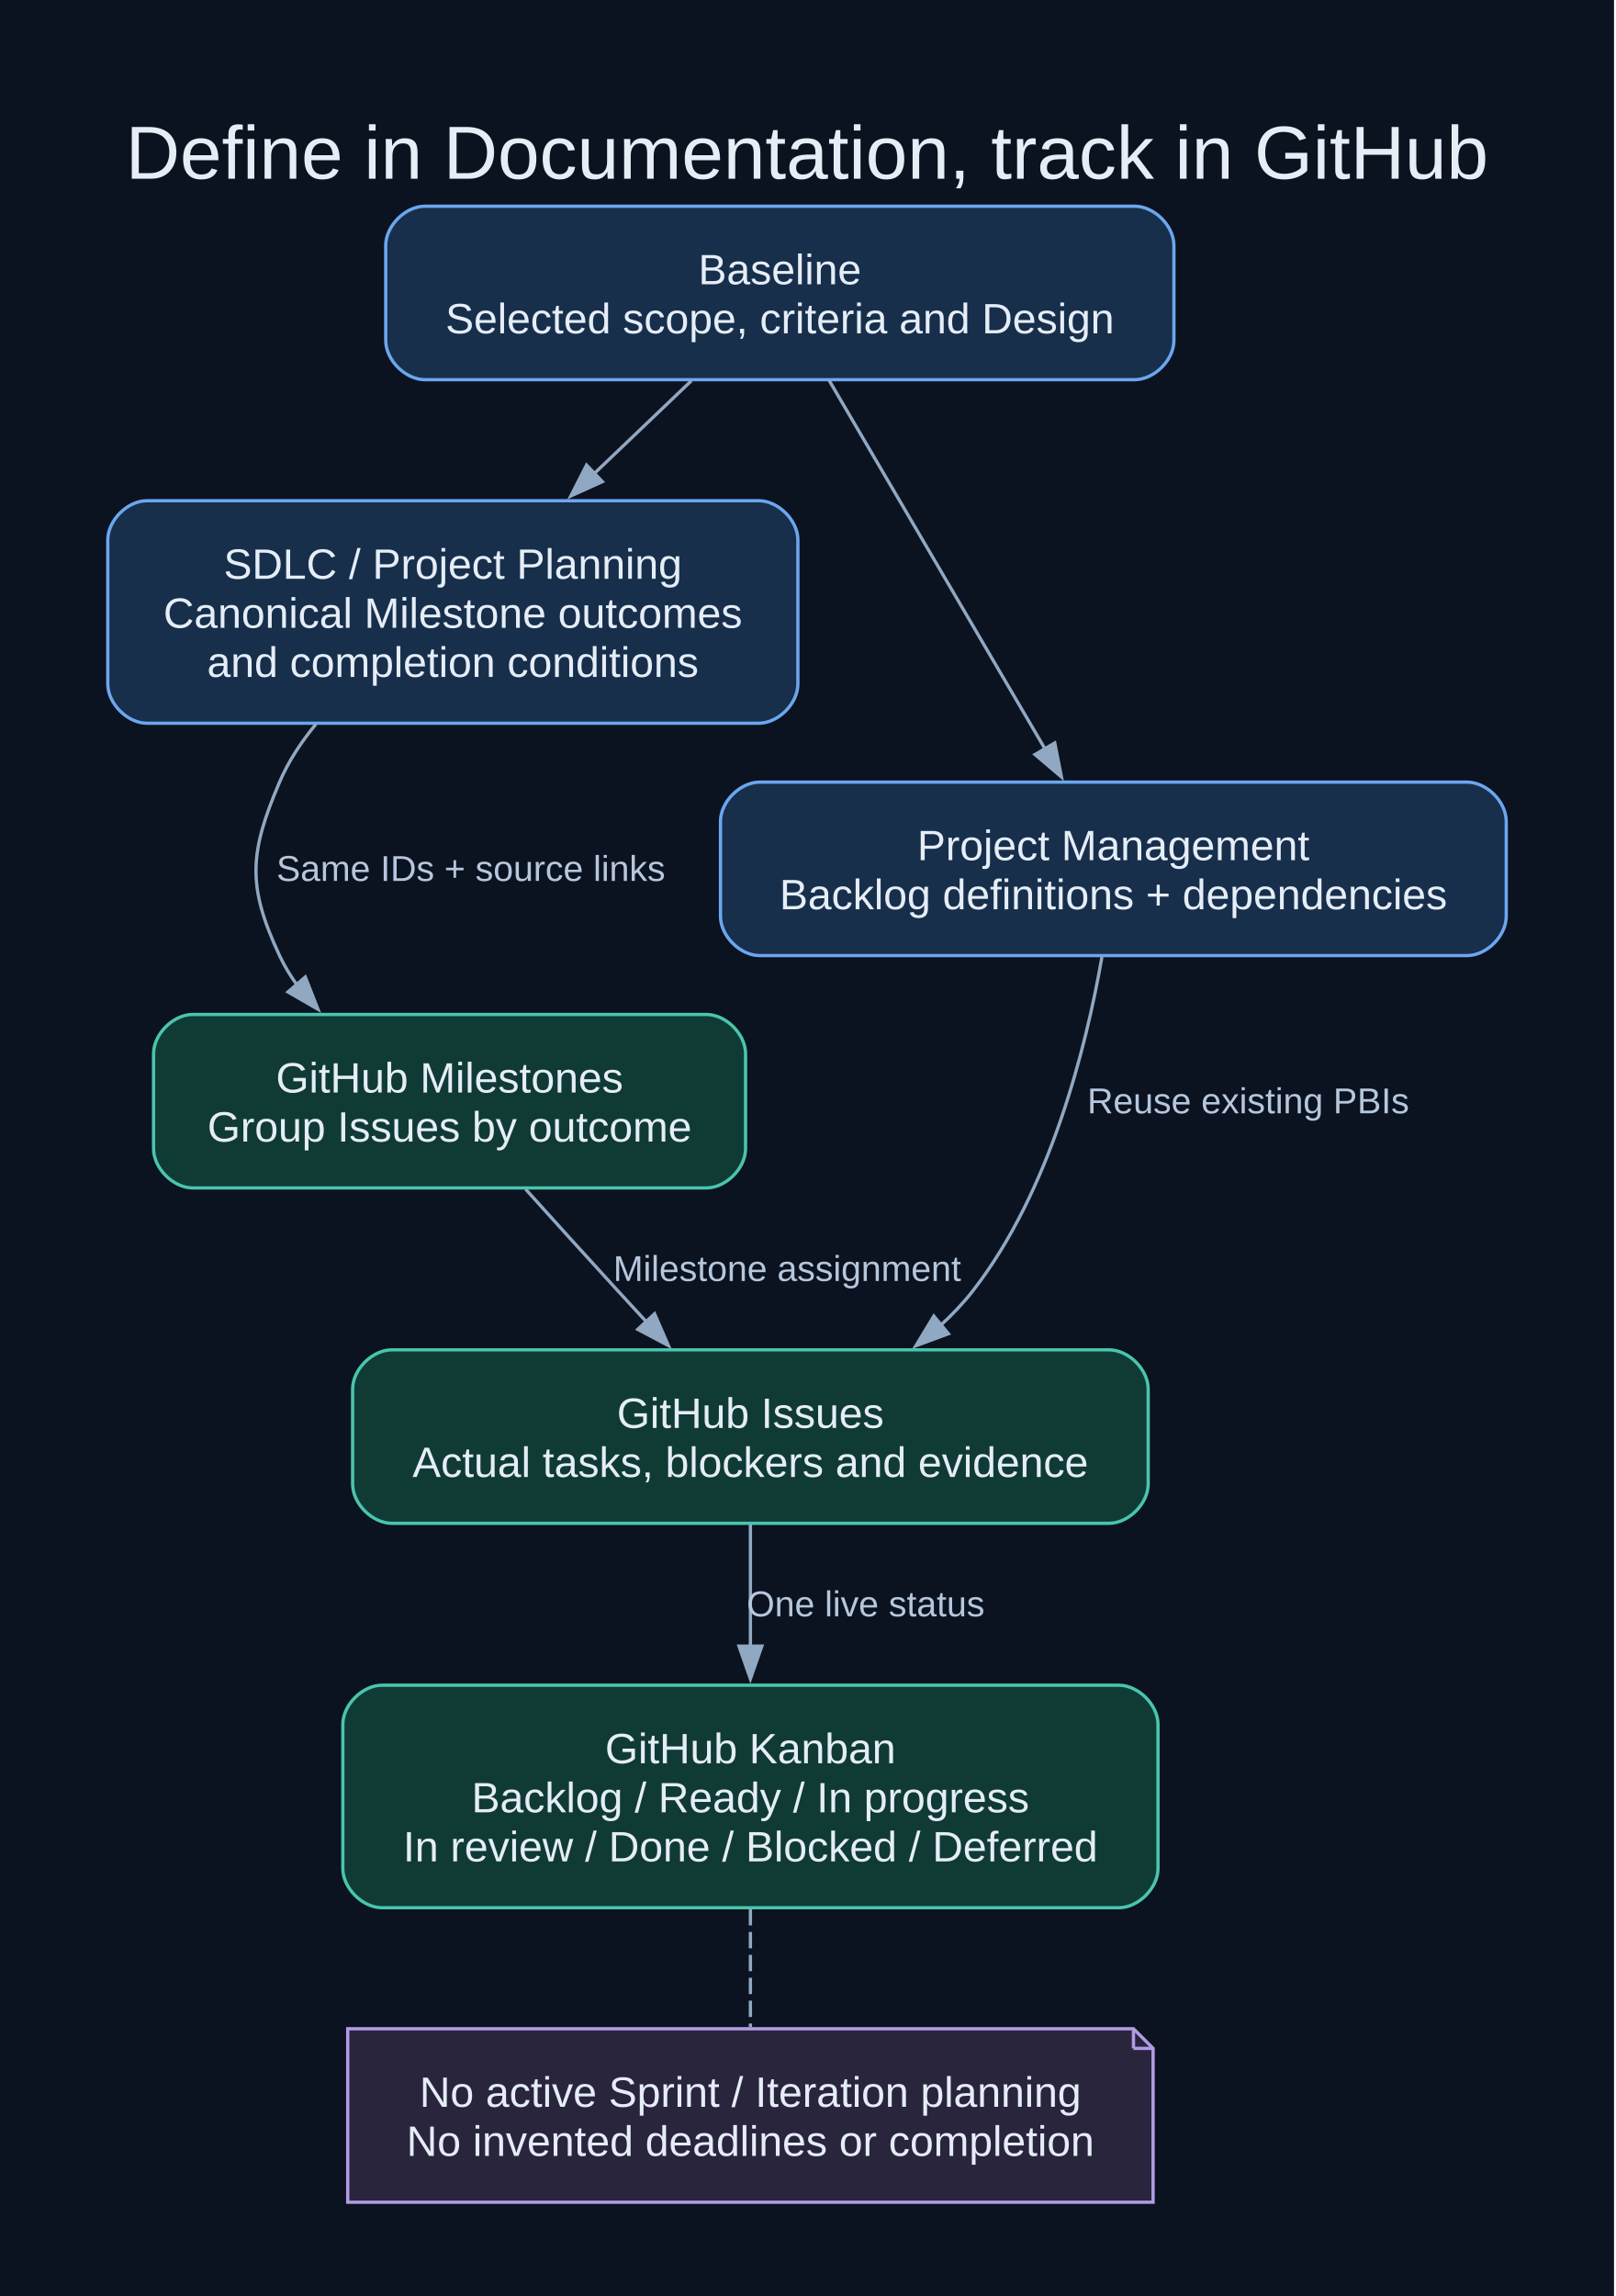
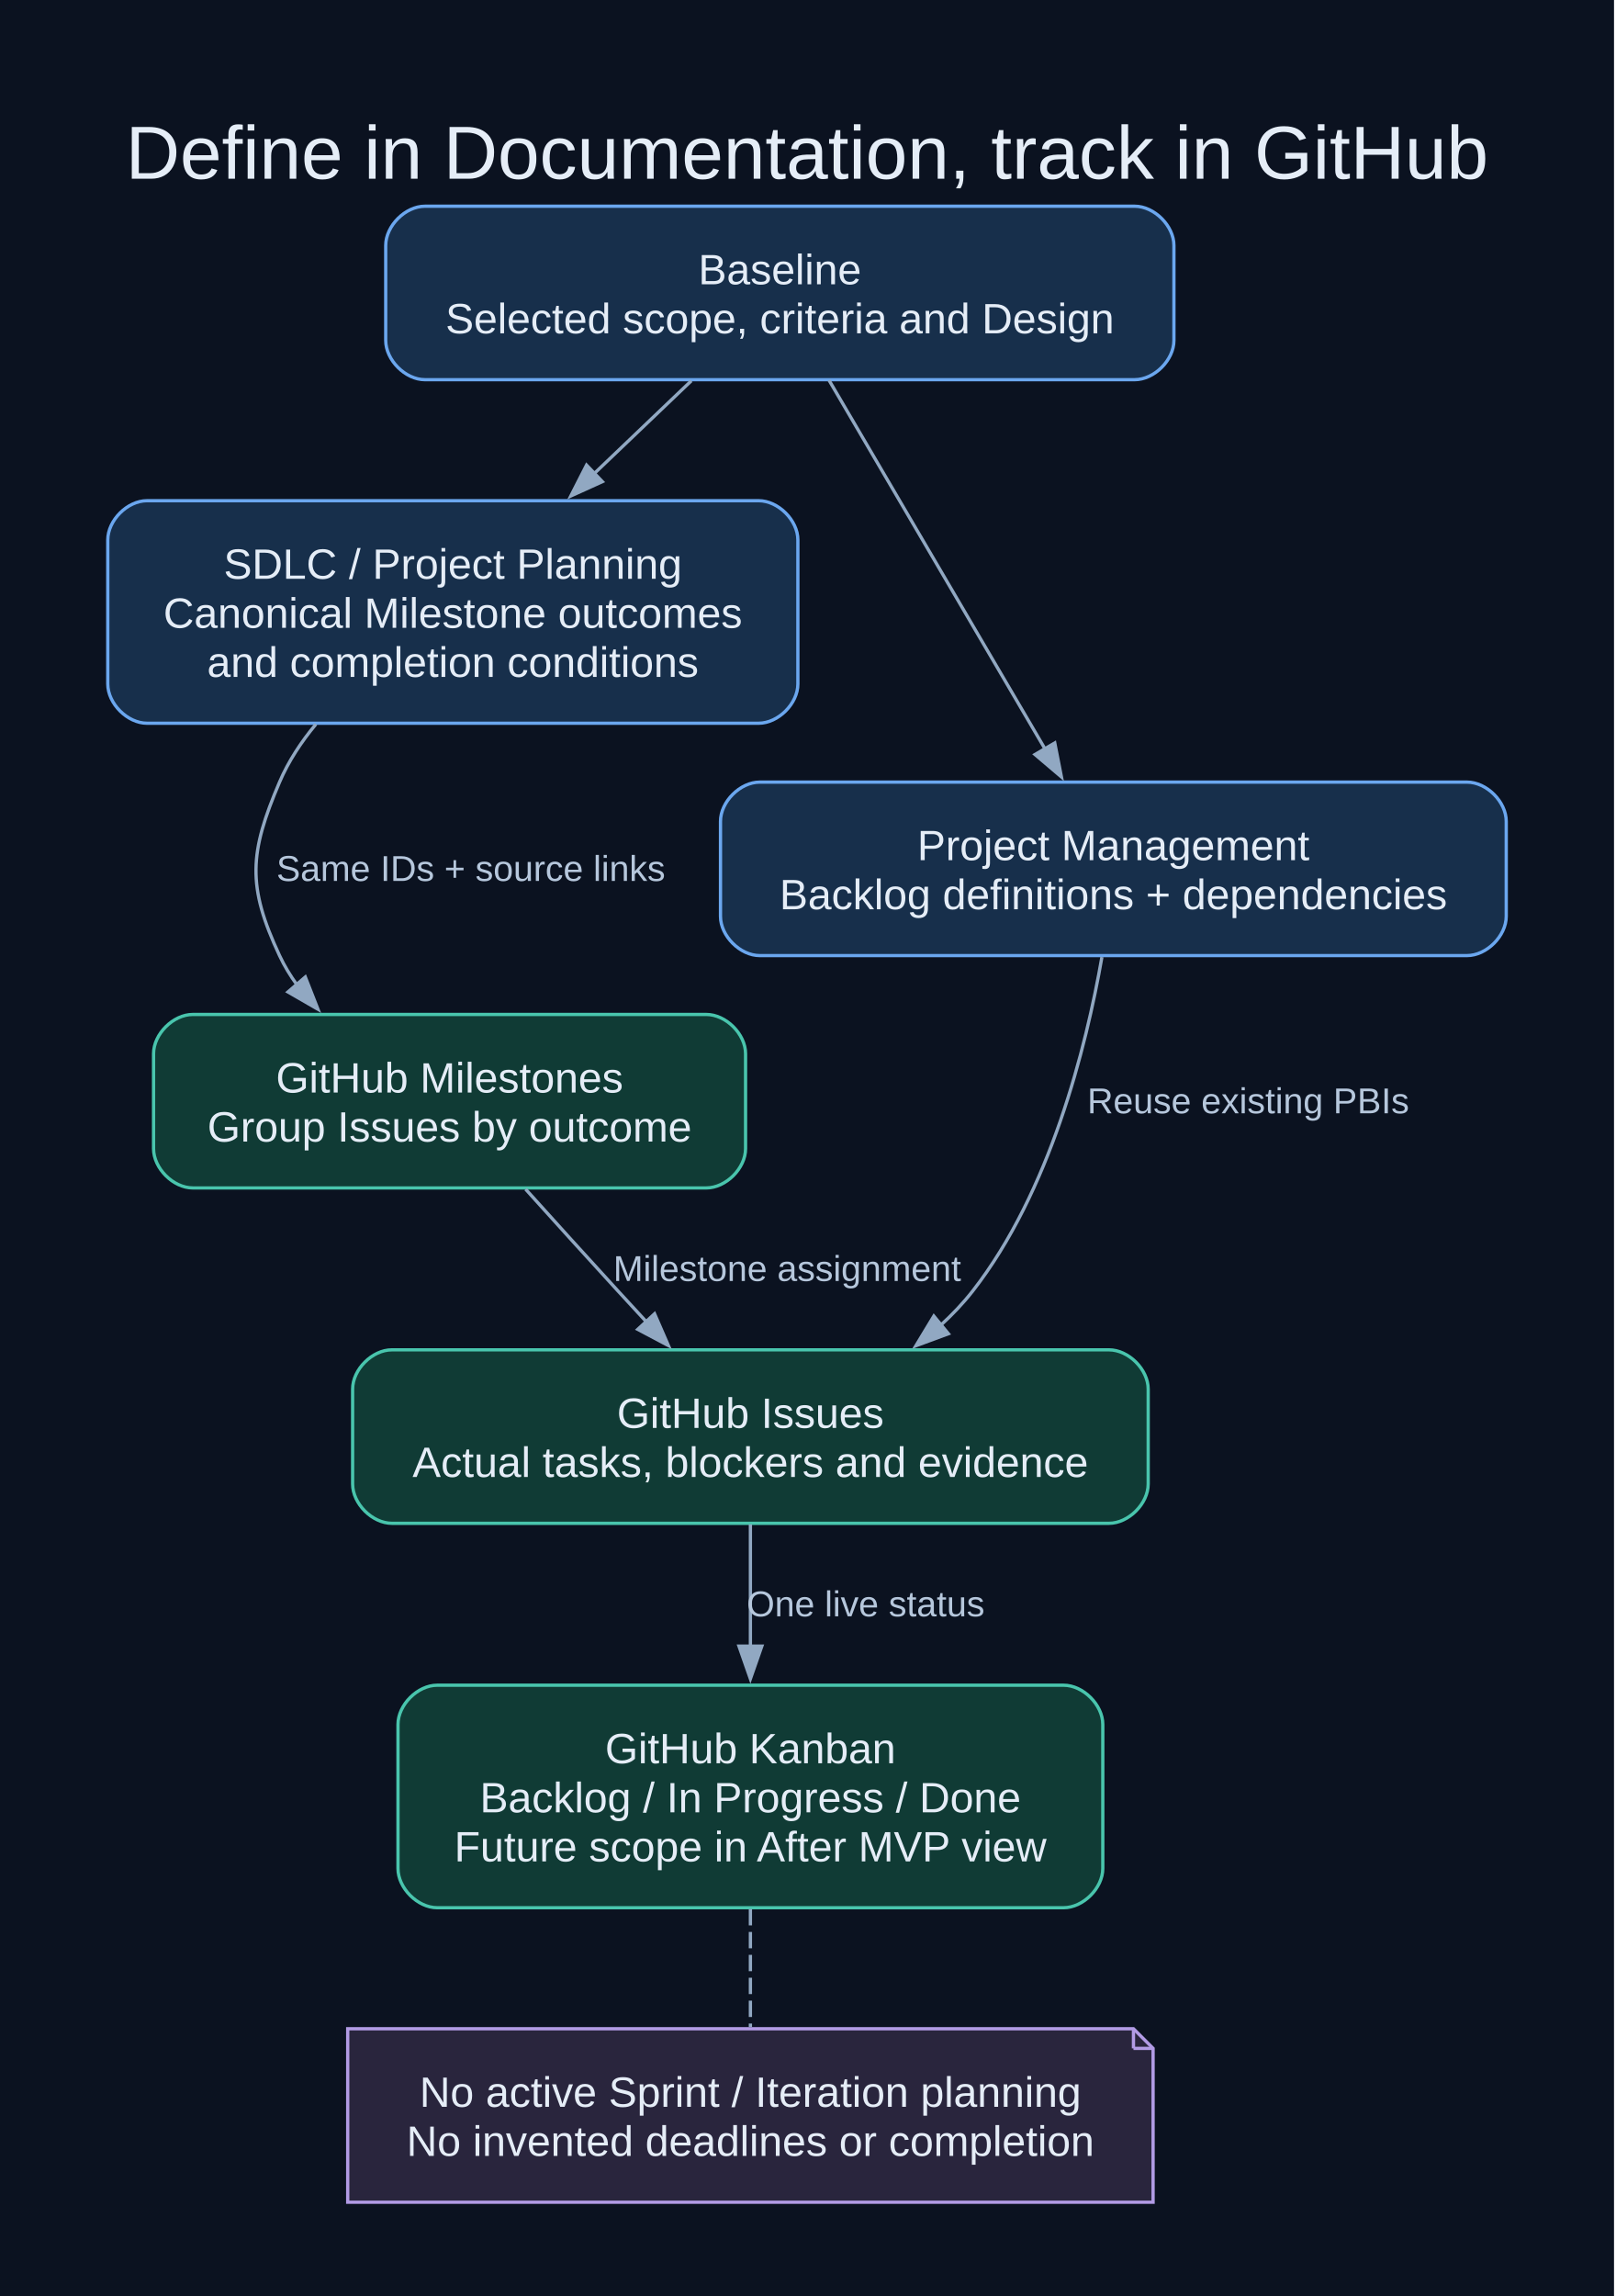
<svg xmlns="http://www.w3.org/2000/svg" width="494pt" height="702pt" viewBox="0.00 0.00 494.00 702.00">
  <g id="graph0" class="graph" transform="scale(1 1) rotate(0) translate(28.8 673.33)">
    <polygon fill="#0b1220" stroke="none" points="-28.8,28.8 -28.8,-673.33 464.8,-673.33 464.8,28.8 -28.8,28.8" />
    <text xml:space="preserve" text-anchor="middle" x="218" y="-618.68" font-family="Arial" font-size="23.00" fill="#e5edf7">Define in Documentation, track in GitHub</text>
    <g id="node1" class="node">
      <path fill="#172f4b" stroke="#6ba7ef" d="M318.21,-610.28C318.21,-610.28 101.16,-610.28 101.16,-610.28 95.16,-610.28 89.16,-604.28 89.16,-598.28 89.16,-598.28 89.16,-569.24 89.16,-569.24 89.16,-563.24 95.16,-557.24 101.16,-557.24 101.16,-557.24 318.21,-557.24 318.21,-557.24 324.21,-557.24 330.21,-563.24 330.21,-569.24 330.21,-569.24 330.21,-598.28 330.21,-598.28 330.21,-604.28 324.21,-610.28 318.21,-610.28" />
      <text xml:space="preserve" text-anchor="middle" x="209.69" y="-586.41" font-family="Arial" font-size="13.00" fill="#e5edf7">Baseline</text>
      <text xml:space="preserve" text-anchor="middle" x="209.69" y="-571.41" font-family="Arial" font-size="13.00" fill="#e5edf7">Selected scope, criteria and Design</text>
    </g>
    <g id="node2" class="node">
      <path fill="#172f4b" stroke="#6ba7ef" d="M203.21,-520.24C203.21,-520.24 16.16,-520.24 16.16,-520.24 10.16,-520.24 4.16,-514.24 4.16,-508.24 4.16,-508.24 4.16,-464.2 4.16,-464.2 4.16,-458.2 10.16,-452.2 16.16,-452.2 16.16,-452.2 203.21,-452.2 203.21,-452.2 209.21,-452.2 215.21,-458.2 215.21,-464.2 215.21,-464.2 215.21,-508.24 215.21,-508.24 215.21,-514.24 209.21,-520.24 203.21,-520.24" />
      <text xml:space="preserve" text-anchor="middle" x="109.69" y="-496.37" font-family="Arial" font-size="13.00" fill="#e5edf7">SDLC / Project Planning</text>
      <text xml:space="preserve" text-anchor="middle" x="109.69" y="-481.37" font-family="Arial" font-size="13.00" fill="#e5edf7">Canonical Milestone outcomes</text>
      <text xml:space="preserve" text-anchor="middle" x="109.69" y="-466.37" font-family="Arial" font-size="13.00" fill="#e5edf7">and completion conditions</text>
    </g>
    <g id="edge1" class="edge">
      <path fill="none" stroke="#91a8c2" d="M182.63,-556.91C173.41,-548.1 162.86,-538.02 152.7,-528.32" />
      <polygon fill="#91a8c2" stroke="#91a8c2" points="155.42,-526.07 145.77,-521.69 150.58,-531.13 155.42,-526.07" />
    </g>
    <g id="node3" class="node">
      <path fill="#172f4b" stroke="#6ba7ef" d="M419.84,-434.2C419.84,-434.2 203.54,-434.2 203.54,-434.2 197.54,-434.2 191.54,-428.2 191.54,-422.2 191.54,-422.2 191.54,-393.16 191.54,-393.16 191.54,-387.16 197.54,-381.16 203.54,-381.16 203.54,-381.16 419.84,-381.16 419.84,-381.16 425.84,-381.16 431.84,-387.16 431.84,-393.16 431.84,-393.16 431.84,-422.2 431.84,-422.2 431.84,-428.2 425.84,-434.2 419.84,-434.2" />
      <text xml:space="preserve" text-anchor="middle" x="311.69" y="-410.33" font-family="Arial" font-size="13.00" fill="#e5edf7">Project Management</text>
      <text xml:space="preserve" text-anchor="middle" x="311.69" y="-395.33" font-family="Arial" font-size="13.00" fill="#e5edf7">Backlog definitions + dependencies</text>
    </g>
    <g id="edge2" class="edge">
      <path fill="none" stroke="#91a8c2" d="M224.74,-557.07C242.21,-527.25 271.15,-477.86 290.8,-444.33" />
      <polygon fill="#91a8c2" stroke="#91a8c2" points="293.77,-446.17 295.81,-435.78 287.73,-442.64 293.77,-446.17" />
    </g>
    <g id="node4" class="node">
      <path fill="#103b35" stroke="#49c5ad" d="M187.21,-363.16C187.21,-363.16 30.16,-363.16 30.16,-363.16 24.16,-363.16 18.16,-357.16 18.16,-351.16 18.16,-351.16 18.16,-322.12 18.16,-322.12 18.16,-316.12 24.16,-310.12 30.16,-310.12 30.16,-310.12 187.21,-310.12 187.21,-310.12 193.21,-310.12 199.21,-316.12 199.21,-322.12 199.21,-322.12 199.21,-351.16 199.21,-351.16 199.21,-357.16 193.21,-363.16 187.21,-363.16" />
      <text xml:space="preserve" text-anchor="middle" x="108.69" y="-339.29" font-family="Arial" font-size="13.00" fill="#e5edf7">GitHub Milestones</text>
      <text xml:space="preserve" text-anchor="middle" x="108.69" y="-324.29" font-family="Arial" font-size="13.00" fill="#e5edf7">Group Issues by outcome</text>
    </g>
    <g id="edge3" class="edge">
      <path fill="none" stroke="#91a8c2" d="M67.81,-451.91C63.31,-446.49 59.39,-440.55 56.69,-434.2 47.46,-412.51 46.71,-402.52 56.69,-381.16 58.16,-378.01 59.98,-375 62.06,-372.16" />
      <polygon fill="#91a8c2" stroke="#91a8c2" points="64.57,-374.61 68.44,-364.75 59.26,-370.04 64.57,-374.61" />
      <text xml:space="preserve" text-anchor="middle" x="115.19" y="-403.98" font-family="Arial" font-size="11.00" fill="#b6c7dc">Same IDs + source links</text>
    </g>
    <g id="node5" class="node">
      <path fill="#103b35" stroke="#49c5ad" d="M310.34,-260.62C310.34,-260.62 91.04,-260.62 91.04,-260.62 85.04,-260.62 79.04,-254.62 79.04,-248.62 79.04,-248.62 79.04,-219.58 79.04,-219.58 79.04,-213.58 85.04,-207.58 91.04,-207.58 91.04,-207.58 310.34,-207.58 310.34,-207.58 316.34,-207.58 322.34,-213.58 322.34,-219.58 322.34,-219.58 322.34,-248.62 322.34,-248.62 322.34,-254.62 316.34,-260.62 310.34,-260.62" />
      <text xml:space="preserve" text-anchor="middle" x="200.69" y="-236.75" font-family="Arial" font-size="13.00" fill="#e5edf7">GitHub Issues</text>
      <text xml:space="preserve" text-anchor="middle" x="200.69" y="-221.75" font-family="Arial" font-size="13.00" fill="#e5edf7">Actual tasks, blockers and evidence</text>
    </g>
    <g id="edge4" class="edge">
      <path fill="none" stroke="#91a8c2" d="M308.19,-380.7C303.34,-352.97 292.35,-308.94 268.69,-278.62 265.78,-274.89 262.45,-271.39 258.87,-268.12" />
      <polygon fill="#91a8c2" stroke="#91a8c2" points="261.24,-265.54 251.3,-261.87 256.79,-270.94 261.24,-265.54" />
      <text xml:space="preserve" text-anchor="middle" x="352.93" y="-332.94" font-family="Arial" font-size="11.00" fill="#b6c7dc">Reuse existing PBIs</text>
    </g>
    <g id="edge5" class="edge">
      <path fill="none" stroke="#91a8c2" d="M131.94,-309.74C140.75,-299.96 150.9,-288.75 160.19,-278.62 163,-275.55 165.94,-272.36 168.89,-269.18" />
      <polygon fill="#91a8c2" stroke="#91a8c2" points="171.38,-271.64 175.61,-261.92 166.24,-266.88 171.38,-271.64" />
      <text xml:space="preserve" text-anchor="middle" x="211.94" y="-281.67" font-family="Arial" font-size="11.00" fill="#b6c7dc">Milestone assignment</text>
    </g>
    <g id="node6" class="node">
-       <path fill="#103b35" stroke="#49c5ad" d="M313.34,-158.08C313.34,-158.08 88.04,-158.08 88.04,-158.08 82.04,-158.08 76.04,-152.08 76.04,-146.08 76.04,-146.08 76.04,-102.04 76.04,-102.04 76.04,-96.04 82.04,-90.04 88.04,-90.04 88.04,-90.04 313.34,-90.04 313.34,-90.04 319.34,-90.04 325.34,-96.04 325.34,-102.04 325.34,-102.04 325.34,-146.08 325.34,-146.08 325.34,-152.08 319.34,-158.08 313.34,-158.08" />
+       <path fill="#103b35" stroke="#49c5ad" d="M296.46,-158.08C296.46,-158.08 104.91,-158.08 104.91,-158.08 98.91,-158.08 92.91,-152.08 92.91,-146.08 92.91,-146.08 92.91,-102.04 92.91,-102.04 92.91,-96.04 98.91,-90.04 104.91,-90.04 104.91,-90.04 296.46,-90.04 296.46,-90.04 302.46,-90.04 308.46,-96.04 308.46,-102.04 308.46,-102.04 308.46,-146.08 308.46,-146.08 308.46,-152.08 302.46,-158.08 296.46,-158.08" />
      <text xml:space="preserve" text-anchor="middle" x="200.69" y="-134.21" font-family="Arial" font-size="13.00" fill="#e5edf7">GitHub Kanban</text>
-       <text xml:space="preserve" text-anchor="middle" x="200.69" y="-119.21" font-family="Arial" font-size="13.00" fill="#e5edf7">Backlog / Ready / In progress</text>
-       <text xml:space="preserve" text-anchor="middle" x="200.69" y="-104.21" font-family="Arial" font-size="13.00" fill="#e5edf7">In review / Done / Blocked / Deferred</text>
+       <text xml:space="preserve" text-anchor="middle" x="200.69" y="-119.21" font-family="Arial" font-size="13.00" fill="#e5edf7">Backlog / In Progress / Done</text>
+       <text xml:space="preserve" text-anchor="middle" x="200.69" y="-104.21" font-family="Arial" font-size="13.00" fill="#e5edf7">Future scope in After MVP view</text>
    </g>
    <g id="edge6" class="edge">
      <path fill="none" stroke="#91a8c2" d="M200.69,-207.22C200.69,-196.04 200.69,-182.62 200.69,-169.9" />
      <polygon fill="#91a8c2" stroke="#91a8c2" points="204.19,-170.02 200.69,-160.02 197.19,-170.02 204.19,-170.02" />
      <text xml:space="preserve" text-anchor="middle" x="235.94" y="-179.13" font-family="Arial" font-size="11.00" fill="#b6c7dc">One live status</text>
    </g>
    <g id="node7" class="node">
      <polygon fill="#29253d" stroke="#b29be5" points="317.84,-53.04 77.54,-53.04 77.54,0 323.84,0 323.84,-47.04 317.84,-53.04" />
      <polyline fill="none" stroke="#b29be5" points="317.84,-53.04 317.84,-47.04" />
      <polyline fill="none" stroke="#b29be5" points="323.84,-47.04 317.84,-47.04" />
      <text xml:space="preserve" text-anchor="middle" x="200.69" y="-29.17" font-family="Arial" font-size="13.00" fill="#e5edf7">No active Sprint / Iteration planning</text>
      <text xml:space="preserve" text-anchor="middle" x="200.69" y="-14.17" font-family="Arial" font-size="13.00" fill="#e5edf7">No invented deadlines or completion</text>
    </g>
    <g id="edge7" class="edge">
      <path fill="none" stroke="#91a8c2" stroke-dasharray="5,2" d="M200.69,-89.64C200.69,-77.81 200.69,-64.67 200.69,-53.54" />
    </g>
  </g>
</svg>
